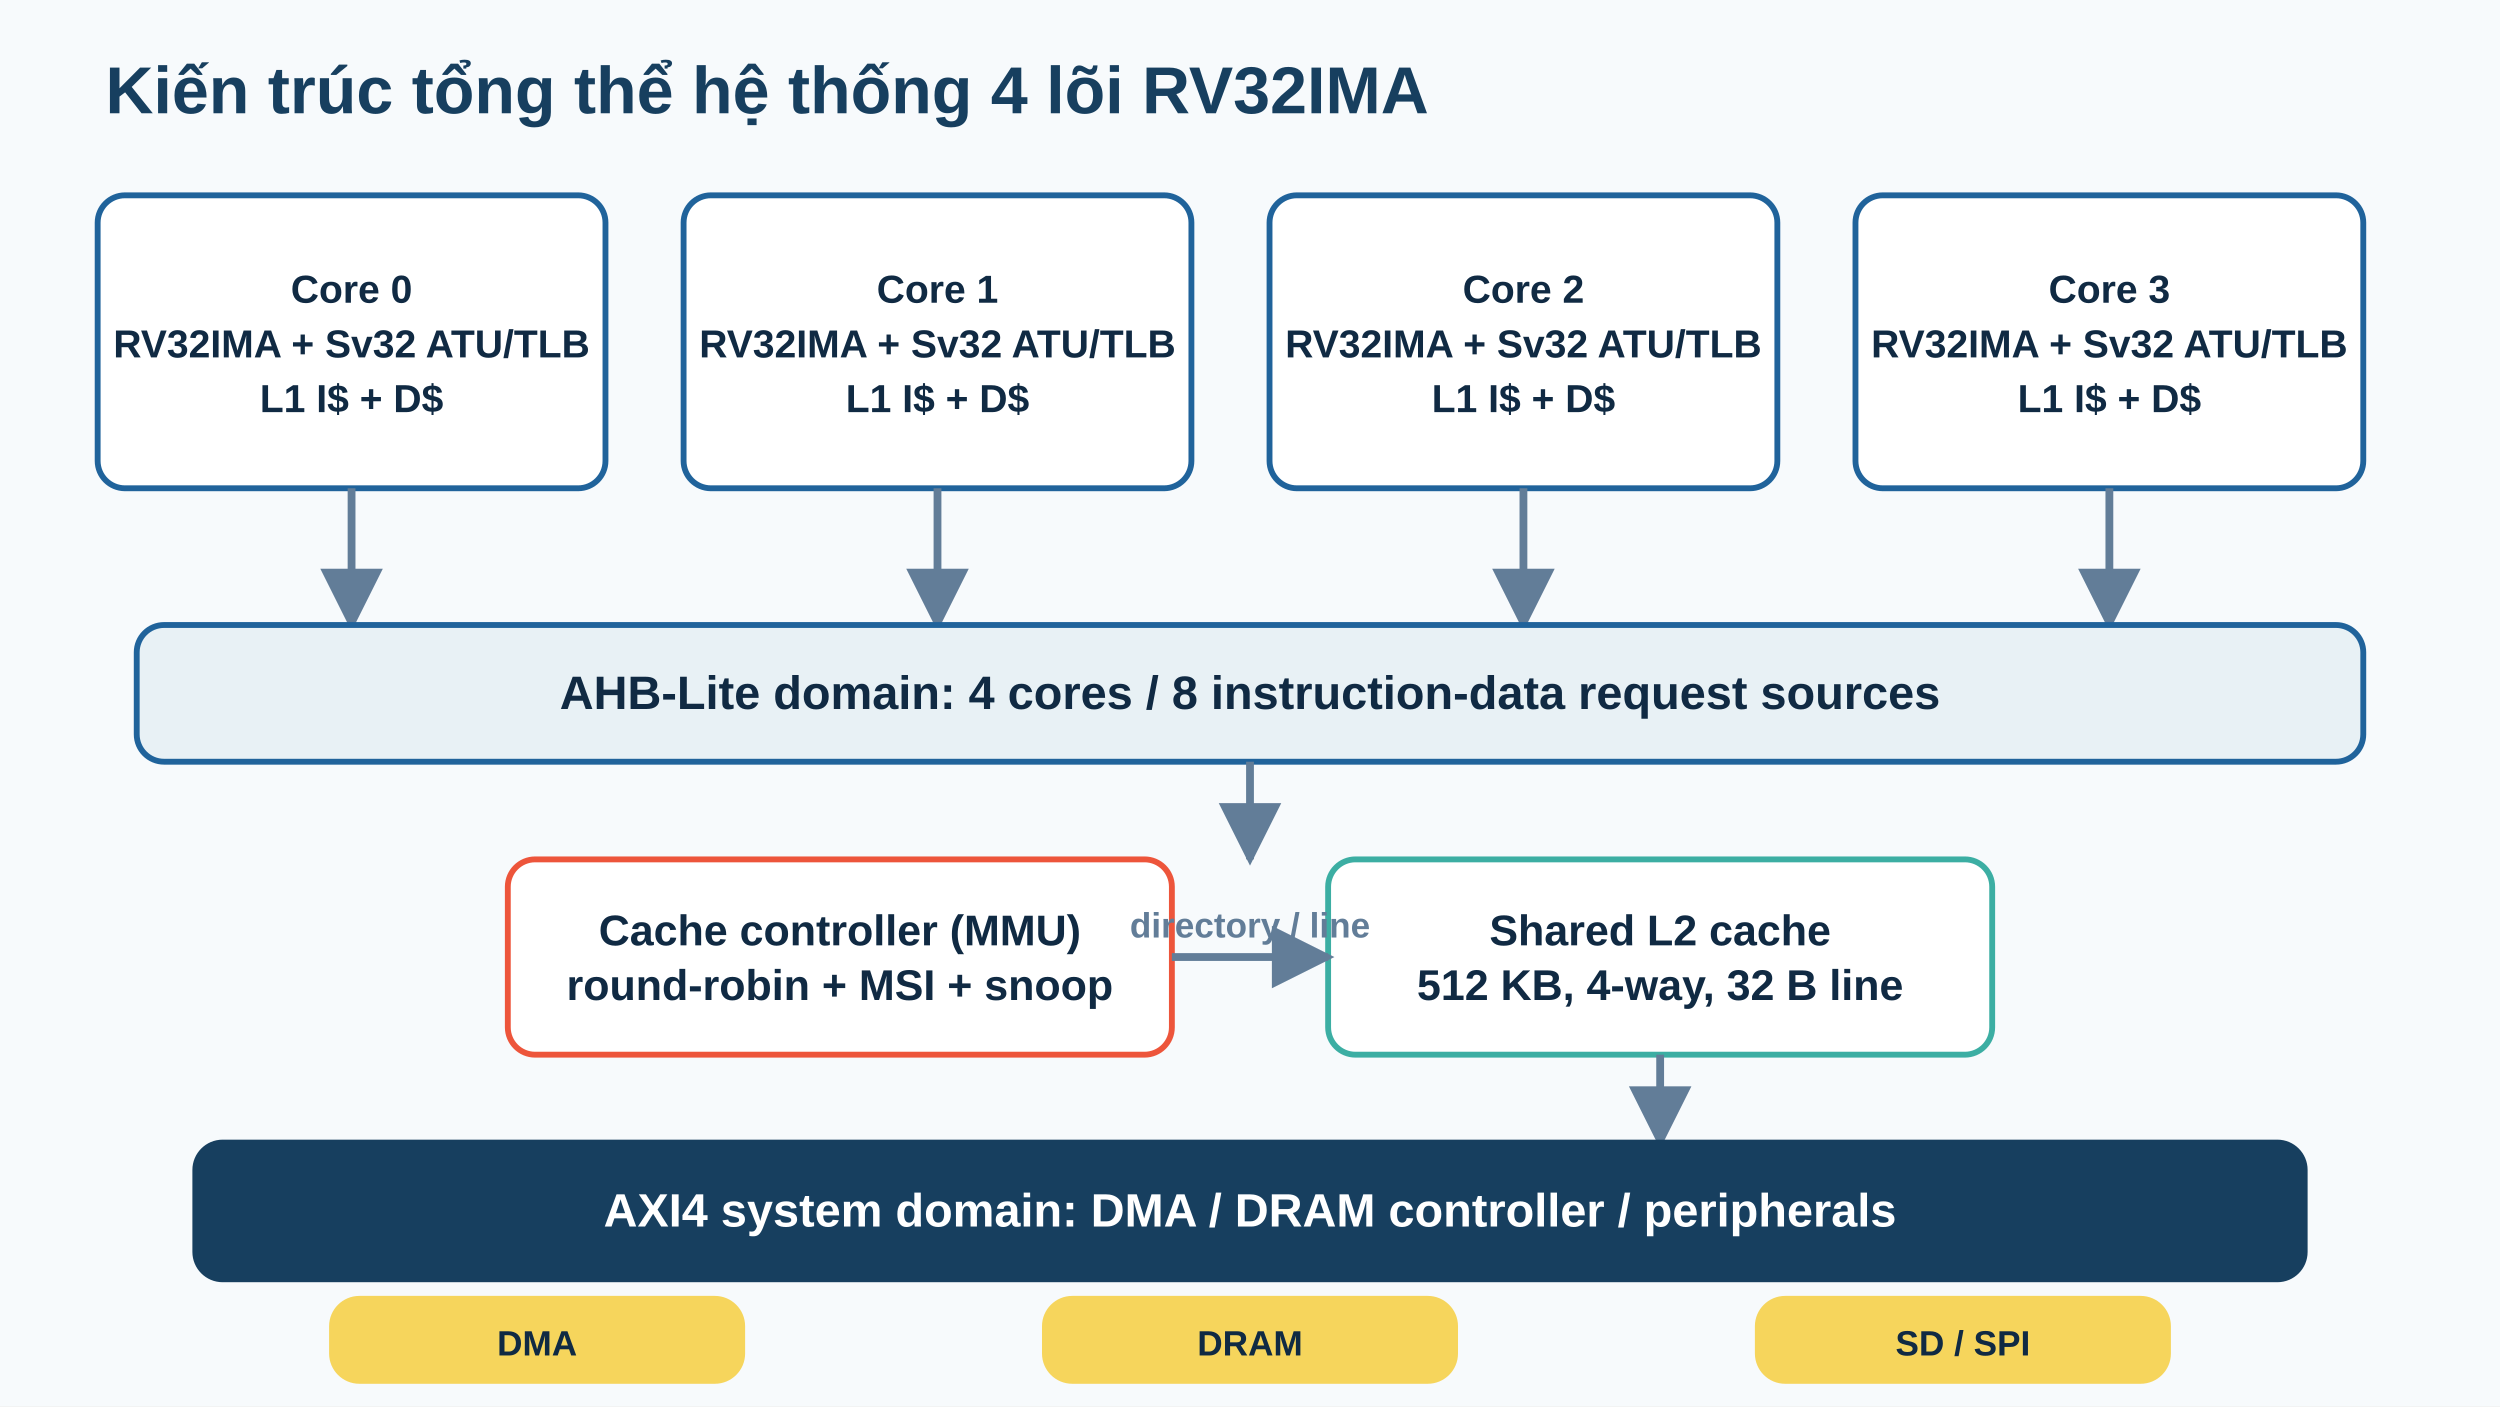
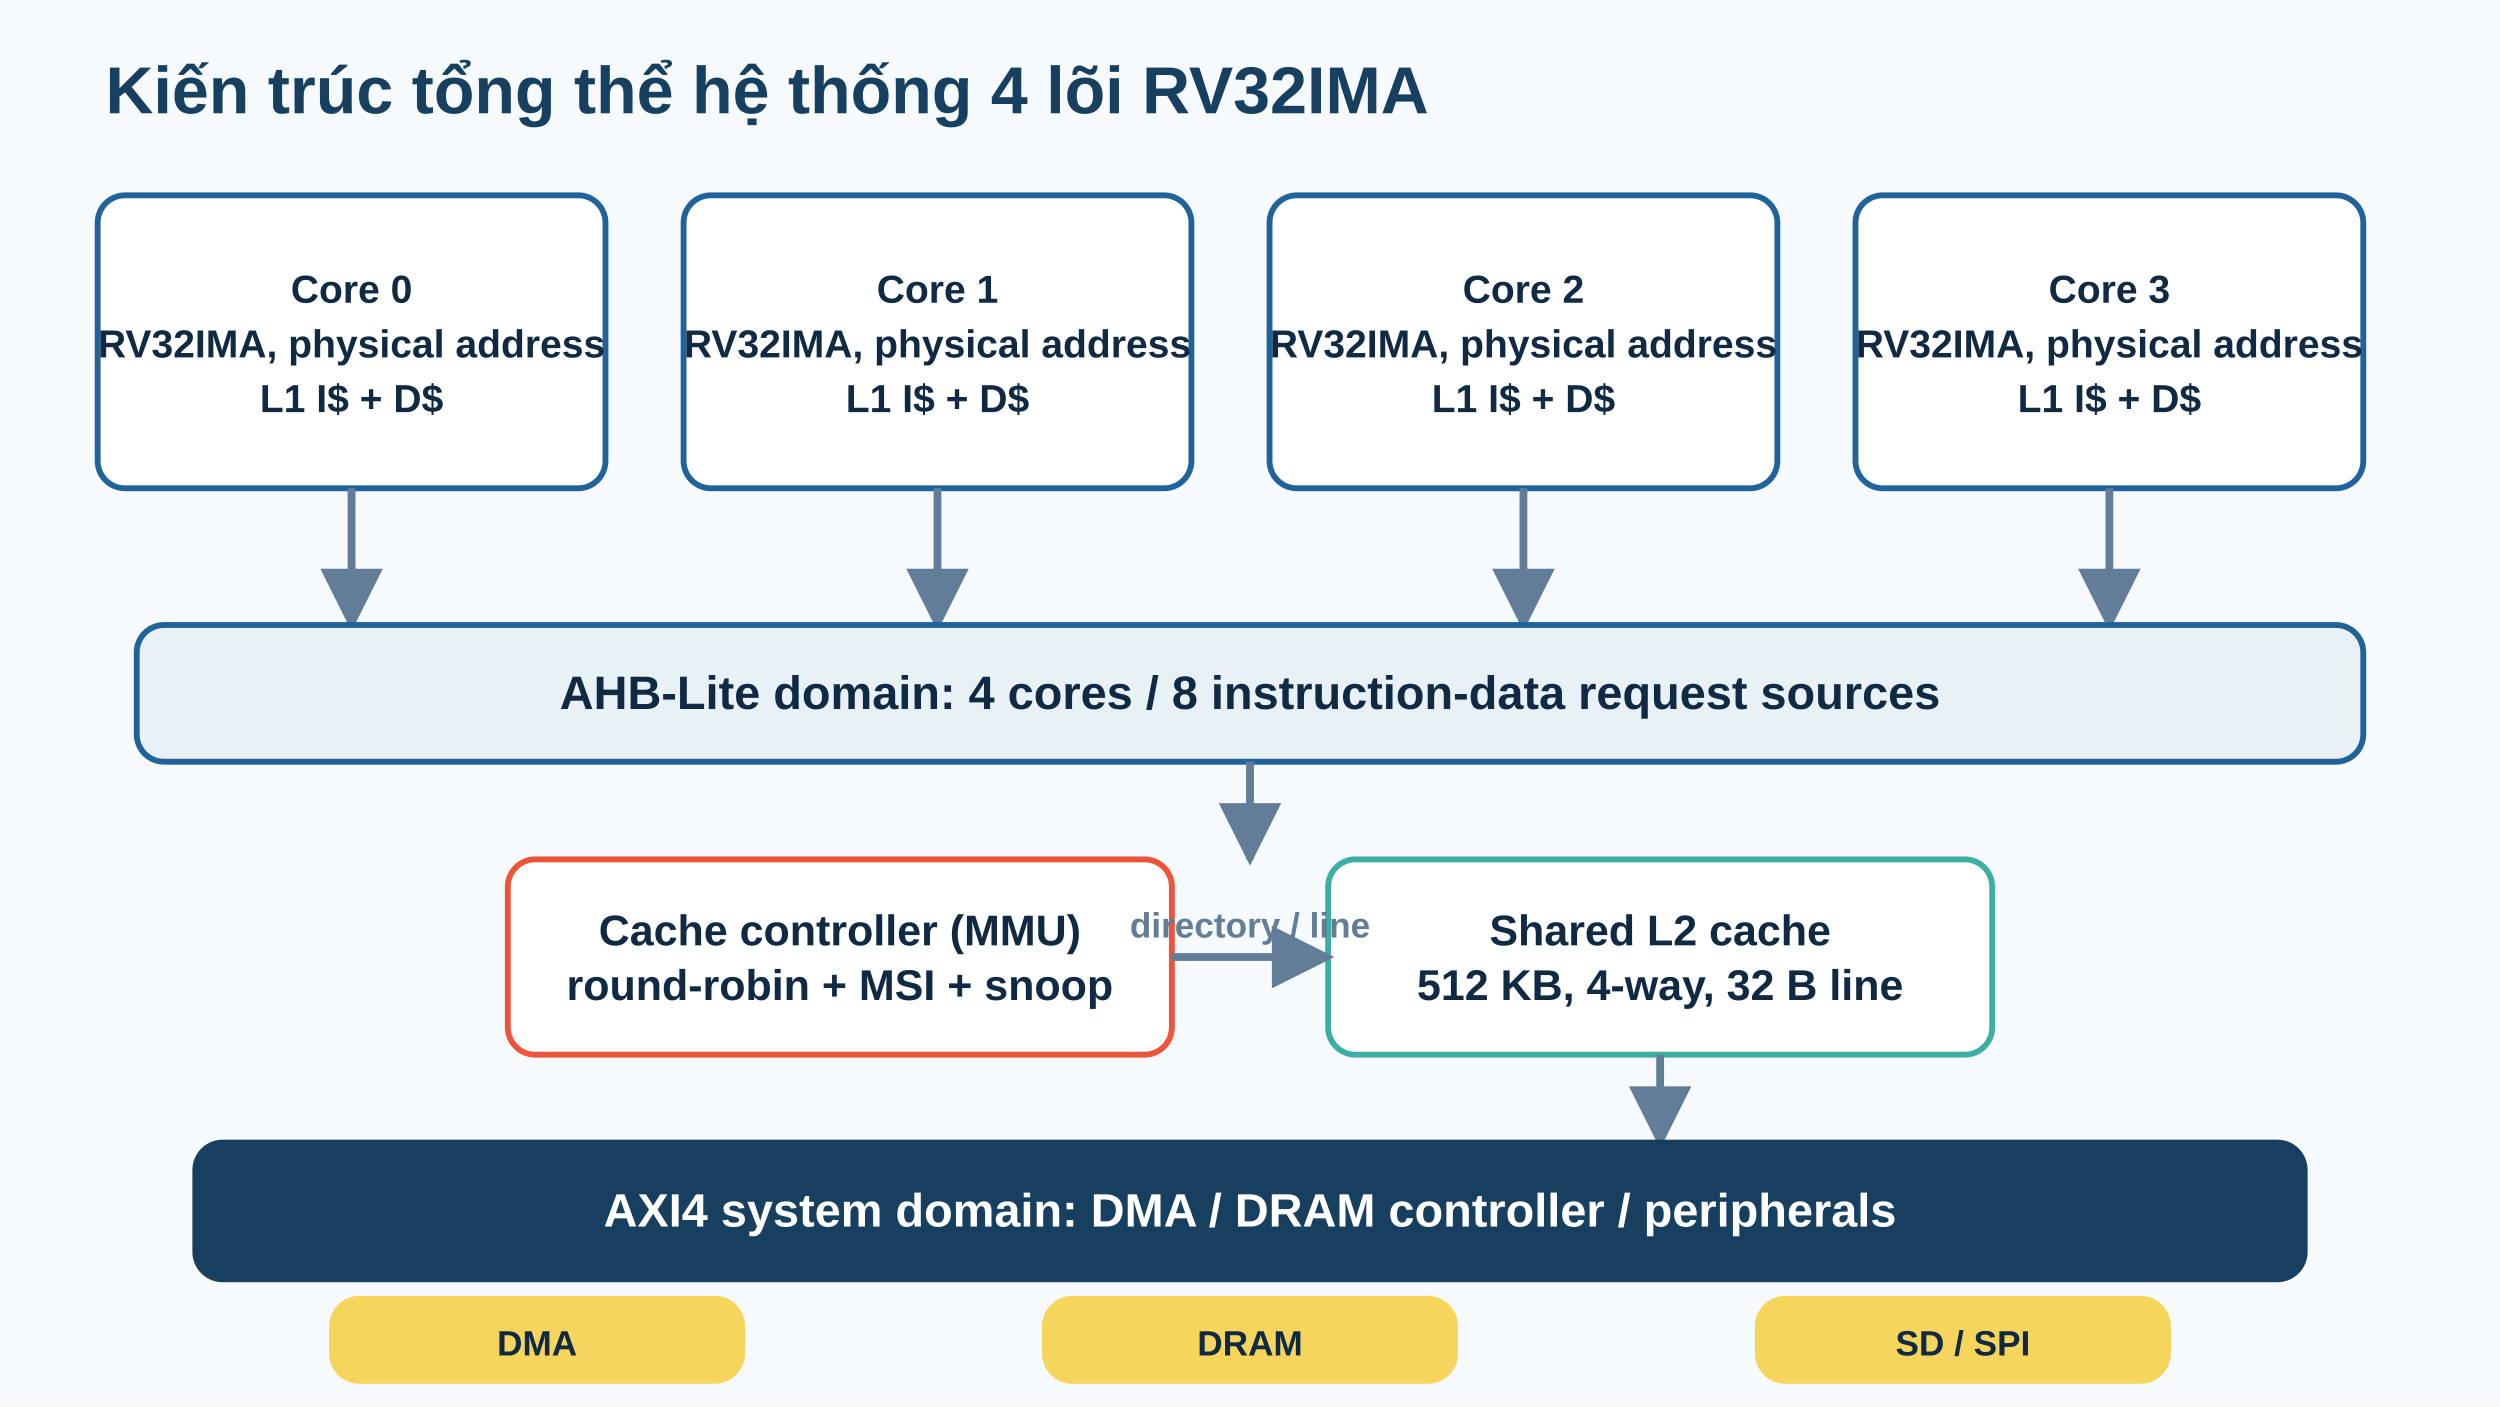
<svg xmlns="http://www.w3.org/2000/svg" width="1280" height="720" viewBox="0 0 1280 720">
  <defs>
    <marker id="arrow" viewBox="0 0 10 10" refX="9" refY="5" markerWidth="8" markerHeight="8" orient="auto-start-reverse">
      <path d="M 0 0 L 10 5 L 0 10 z" fill="#627D98" />
    </marker>
  </defs>
  <rect width="1280" height="720" fill="#F7FAFC" />
  <text x="54" y="58" font-family="Segoe UI, Arial, sans-serif" font-size="34" font-weight="750" text-anchor="start" fill="#173F5F">Kiến trúc tổng thể hệ thống 4 lõi RV32IMA</text>
  <rect x="50" y="100" width="260" height="150" rx="14" fill="#FFFFFF" stroke="#20639B" stroke-width="3" />
  <text x="180" y="155" font-family="Segoe UI, Arial, sans-serif" font-size="20" font-weight="650" text-anchor="middle" fill="#102A43">Core 0</text>
-   <text x="180" y="183" font-family="Segoe UI, Arial, sans-serif" font-size="20" font-weight="650" text-anchor="middle" fill="#102A43">RV32IMA + Sv32 ATU/TLB</text>
+   <text x="180" y="183" font-family="Segoe UI, Arial, sans-serif" font-size="20" font-weight="650" text-anchor="middle" fill="#102A43">RV32IMA, physical address</text>
  <text x="180" y="211" font-family="Segoe UI, Arial, sans-serif" font-size="20" font-weight="650" text-anchor="middle" fill="#102A43">L1 I$ + D$</text>
  <rect x="350" y="100" width="260" height="150" rx="14" fill="#FFFFFF" stroke="#20639B" stroke-width="3" />
  <text x="480" y="155" font-family="Segoe UI, Arial, sans-serif" font-size="20" font-weight="650" text-anchor="middle" fill="#102A43">Core 1</text>
-   <text x="480" y="183" font-family="Segoe UI, Arial, sans-serif" font-size="20" font-weight="650" text-anchor="middle" fill="#102A43">RV32IMA + Sv32 ATU/TLB</text>
+   <text x="480" y="183" font-family="Segoe UI, Arial, sans-serif" font-size="20" font-weight="650" text-anchor="middle" fill="#102A43">RV32IMA, physical address</text>
  <text x="480" y="211" font-family="Segoe UI, Arial, sans-serif" font-size="20" font-weight="650" text-anchor="middle" fill="#102A43">L1 I$ + D$</text>
  <rect x="650" y="100" width="260" height="150" rx="14" fill="#FFFFFF" stroke="#20639B" stroke-width="3" />
  <text x="780" y="155" font-family="Segoe UI, Arial, sans-serif" font-size="20" font-weight="650" text-anchor="middle" fill="#102A43">Core 2</text>
-   <text x="780" y="183" font-family="Segoe UI, Arial, sans-serif" font-size="20" font-weight="650" text-anchor="middle" fill="#102A43">RV32IMA + Sv32 ATU/TLB</text>
+   <text x="780" y="183" font-family="Segoe UI, Arial, sans-serif" font-size="20" font-weight="650" text-anchor="middle" fill="#102A43">RV32IMA, physical address</text>
  <text x="780" y="211" font-family="Segoe UI, Arial, sans-serif" font-size="20" font-weight="650" text-anchor="middle" fill="#102A43">L1 I$ + D$</text>
  <rect x="950" y="100" width="260" height="150" rx="14" fill="#FFFFFF" stroke="#20639B" stroke-width="3" />
  <text x="1080" y="155" font-family="Segoe UI, Arial, sans-serif" font-size="20" font-weight="650" text-anchor="middle" fill="#102A43">Core 3</text>
-   <text x="1080" y="183" font-family="Segoe UI, Arial, sans-serif" font-size="20" font-weight="650" text-anchor="middle" fill="#102A43">RV32IMA + Sv32 ATU/TLB</text>
+   <text x="1080" y="183" font-family="Segoe UI, Arial, sans-serif" font-size="20" font-weight="650" text-anchor="middle" fill="#102A43">RV32IMA, physical address</text>
  <text x="1080" y="211" font-family="Segoe UI, Arial, sans-serif" font-size="20" font-weight="650" text-anchor="middle" fill="#102A43">L1 I$ + D$</text>
  <line x1="180" y1="250" x2="180" y2="320" stroke="#627D98" stroke-width="4" marker-end="url(#arrow)" />
  <line x1="480" y1="250" x2="480" y2="320" stroke="#627D98" stroke-width="4" marker-end="url(#arrow)" />
  <line x1="780" y1="250" x2="780" y2="320" stroke="#627D98" stroke-width="4" marker-end="url(#arrow)" />
  <line x1="1080" y1="250" x2="1080" y2="320" stroke="#627D98" stroke-width="4" marker-end="url(#arrow)" />
  <rect x="70" y="320" width="1140" height="70" rx="14" fill="#E8F1F5" stroke="#20639B" stroke-width="3" />
  <text x="640" y="363" font-family="Segoe UI, Arial, sans-serif" font-size="24" font-weight="650" text-anchor="middle" fill="#102A43">AHB-Lite domain: 4 cores / 8 instruction-data request sources</text>
  <line x1="640" y1="390" x2="640" y2="440" stroke="#627D98" stroke-width="4" marker-end="url(#arrow)" />
  <rect x="260" y="440" width="340" height="100" rx="14" fill="#FFFFFF" stroke="#ED553B" stroke-width="3" />
  <text x="430" y="484" font-family="Segoe UI, Arial, sans-serif" font-size="22" font-weight="650" text-anchor="middle" fill="#102A43">Cache controller (MMU)</text>
  <text x="430" y="512" font-family="Segoe UI, Arial, sans-serif" font-size="22" font-weight="650" text-anchor="middle" fill="#102A43">round-robin + MSI + snoop</text>
  <rect x="680" y="440" width="340" height="100" rx="14" fill="#FFFFFF" stroke="#3CAEA3" stroke-width="3" />
  <text x="850" y="484" font-family="Segoe UI, Arial, sans-serif" font-size="22" font-weight="650" text-anchor="middle" fill="#102A43">Shared L2 cache</text>
  <text x="850" y="512" font-family="Segoe UI, Arial, sans-serif" font-size="22" font-weight="650" text-anchor="middle" fill="#102A43">512 KB, 4-way, 32 B line</text>
  <line x1="600" y1="490" x2="680" y2="490" stroke="#627D98" stroke-width="4" marker-end="url(#arrow)" />
  <text x="640" y="480" font-family="Segoe UI, Arial, sans-serif" font-size="18" font-weight="600" text-anchor="middle" fill="#627D98">directory / line</text>
  <line x1="850" y1="540" x2="850" y2="585" stroke="#627D98" stroke-width="4" marker-end="url(#arrow)" />
  <rect x="100" y="585" width="1080" height="70" rx="14" fill="#173F5F" stroke="#173F5F" stroke-width="3" />
  <text x="640" y="628" font-family="Segoe UI, Arial, sans-serif" font-size="24" font-weight="650" text-anchor="middle" fill="#FFFFFF">AXI4 system domain: DMA / DRAM controller / peripherals</text>
  <rect x="170" y="665" width="210" height="42" rx="14" fill="#F6D55C" stroke="#F6D55C" stroke-width="3" />
  <text x="275" y="694" font-family="Segoe UI, Arial, sans-serif" font-size="18" font-weight="650" text-anchor="middle" fill="#102A43">DMA</text>
  <rect x="535" y="665" width="210" height="42" rx="14" fill="#F6D55C" stroke="#F6D55C" stroke-width="3" />
  <text x="640" y="694" font-family="Segoe UI, Arial, sans-serif" font-size="18" font-weight="650" text-anchor="middle" fill="#102A43">DRAM</text>
  <rect x="900" y="665" width="210" height="42" rx="14" fill="#F6D55C" stroke="#F6D55C" stroke-width="3" />
  <text x="1005" y="694" font-family="Segoe UI, Arial, sans-serif" font-size="18" font-weight="650" text-anchor="middle" fill="#102A43">SD / SPI</text>
</svg>
